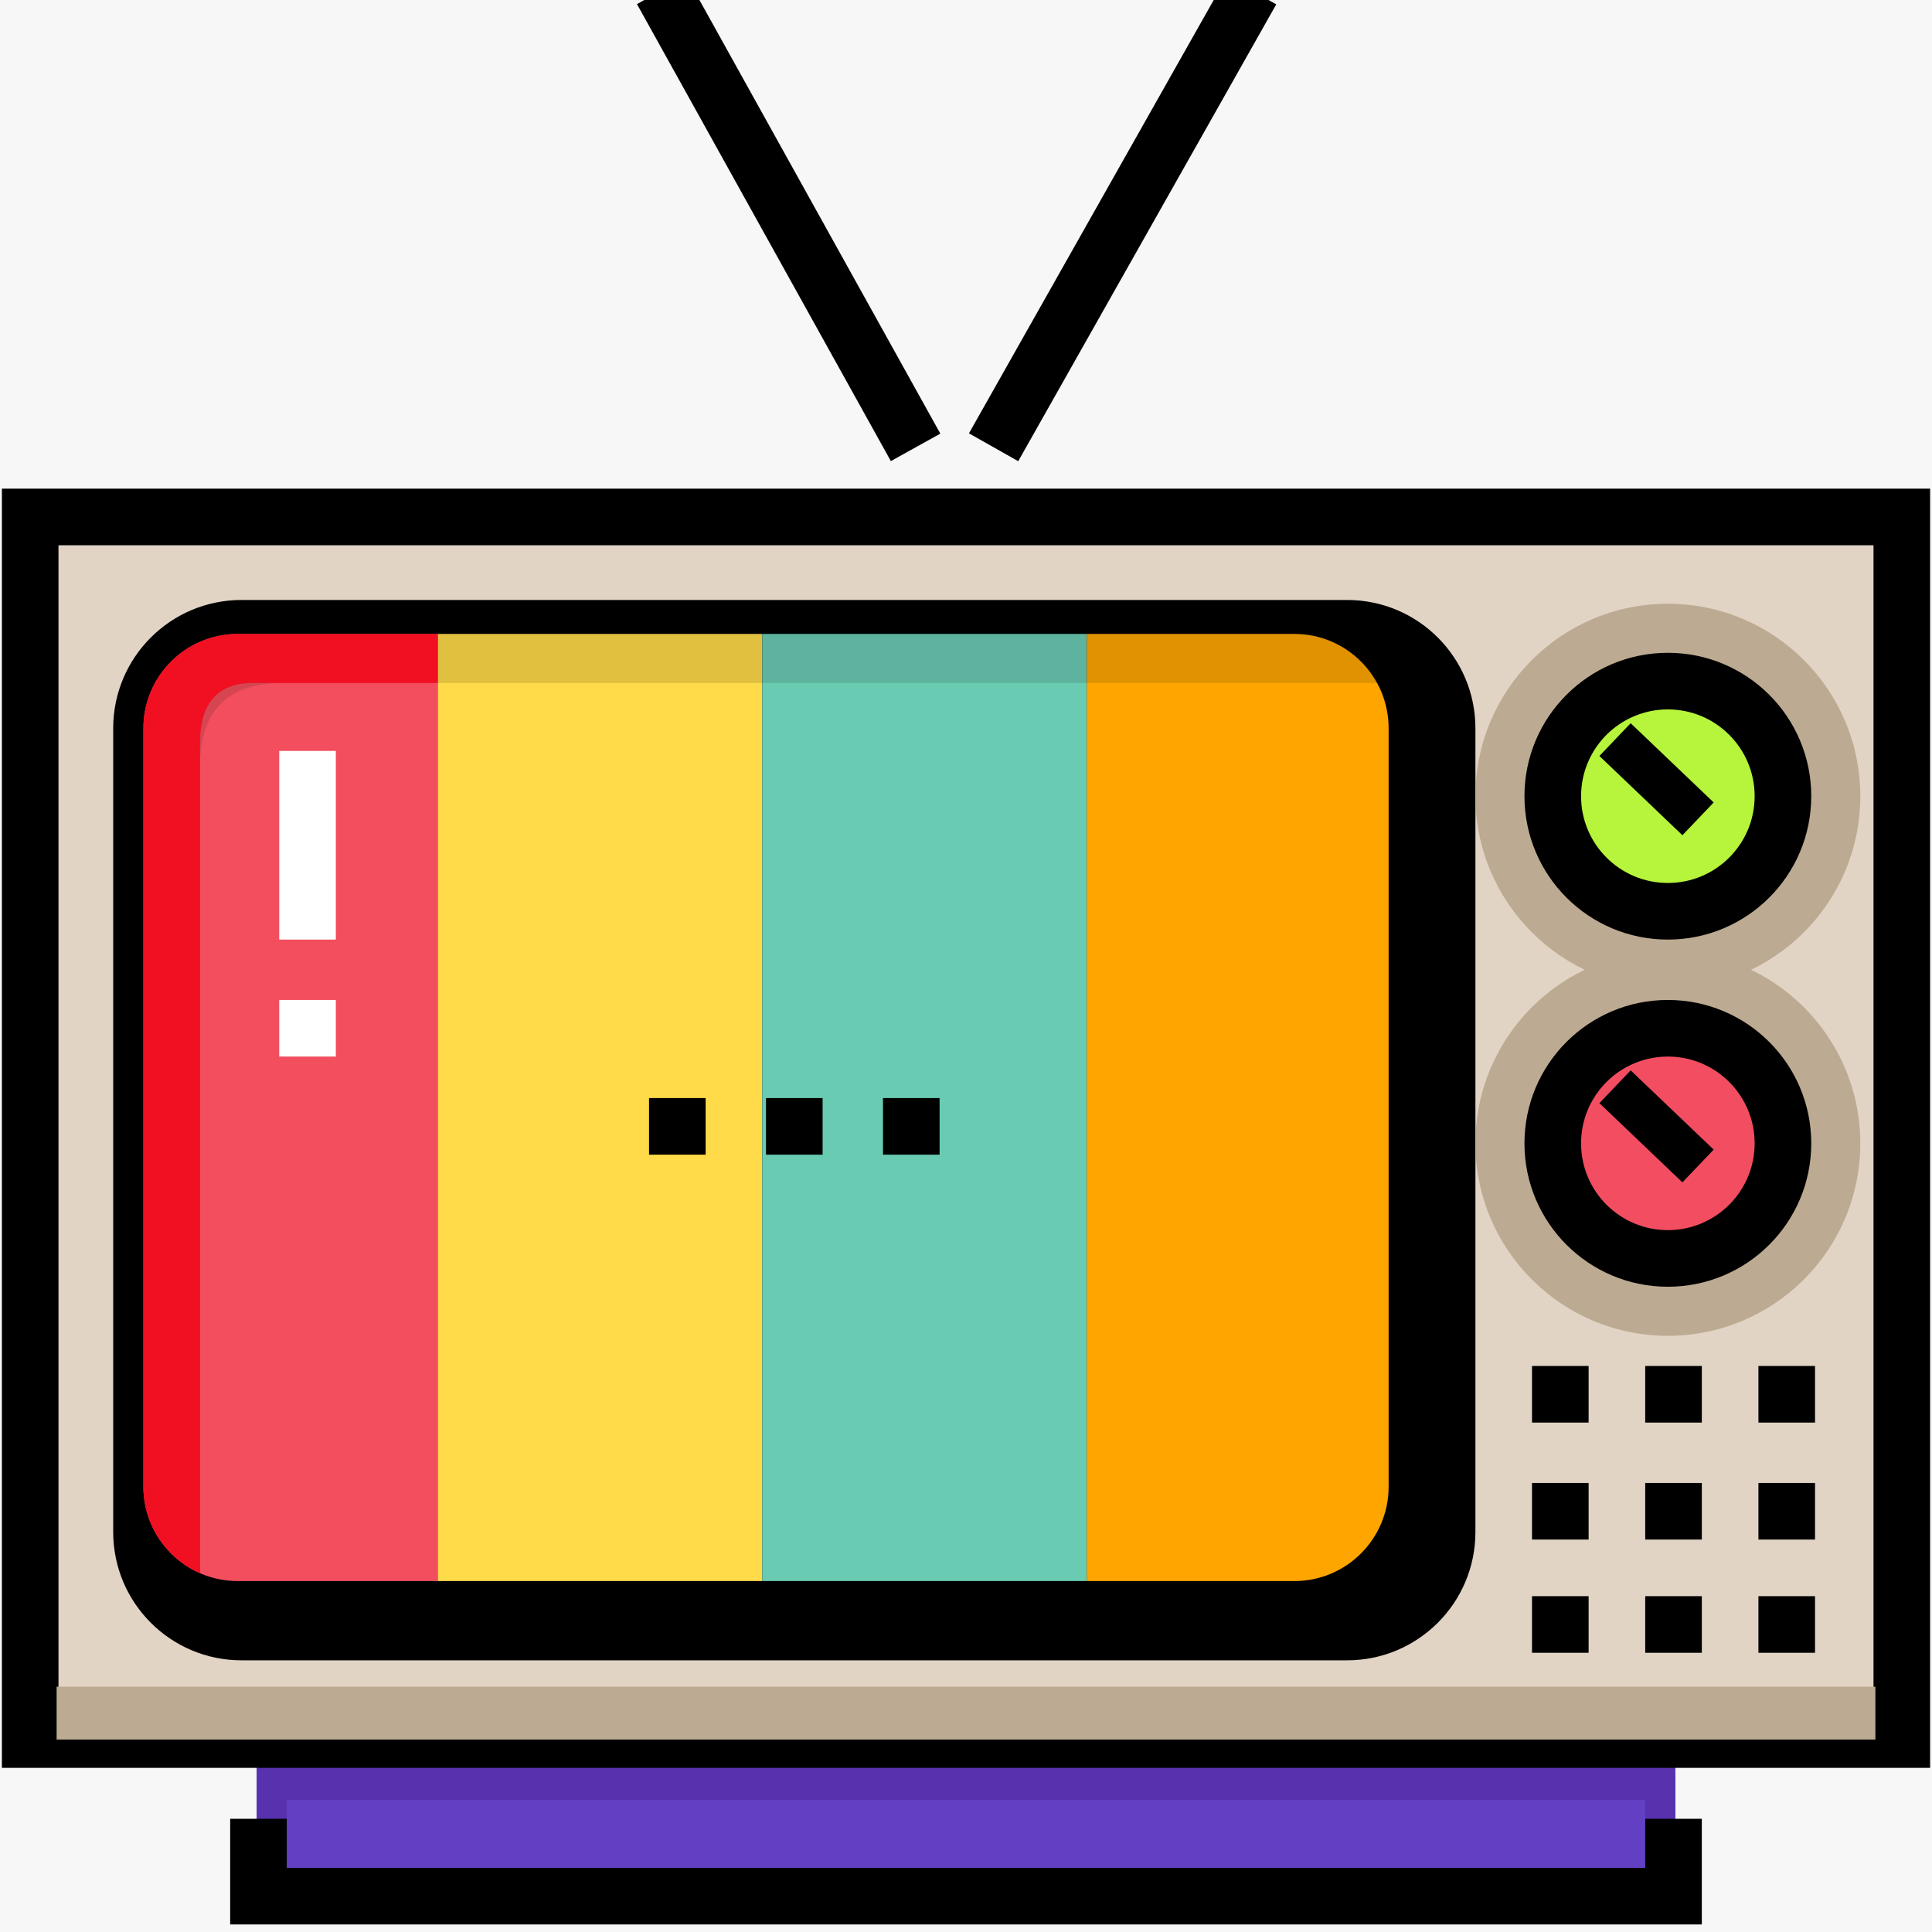
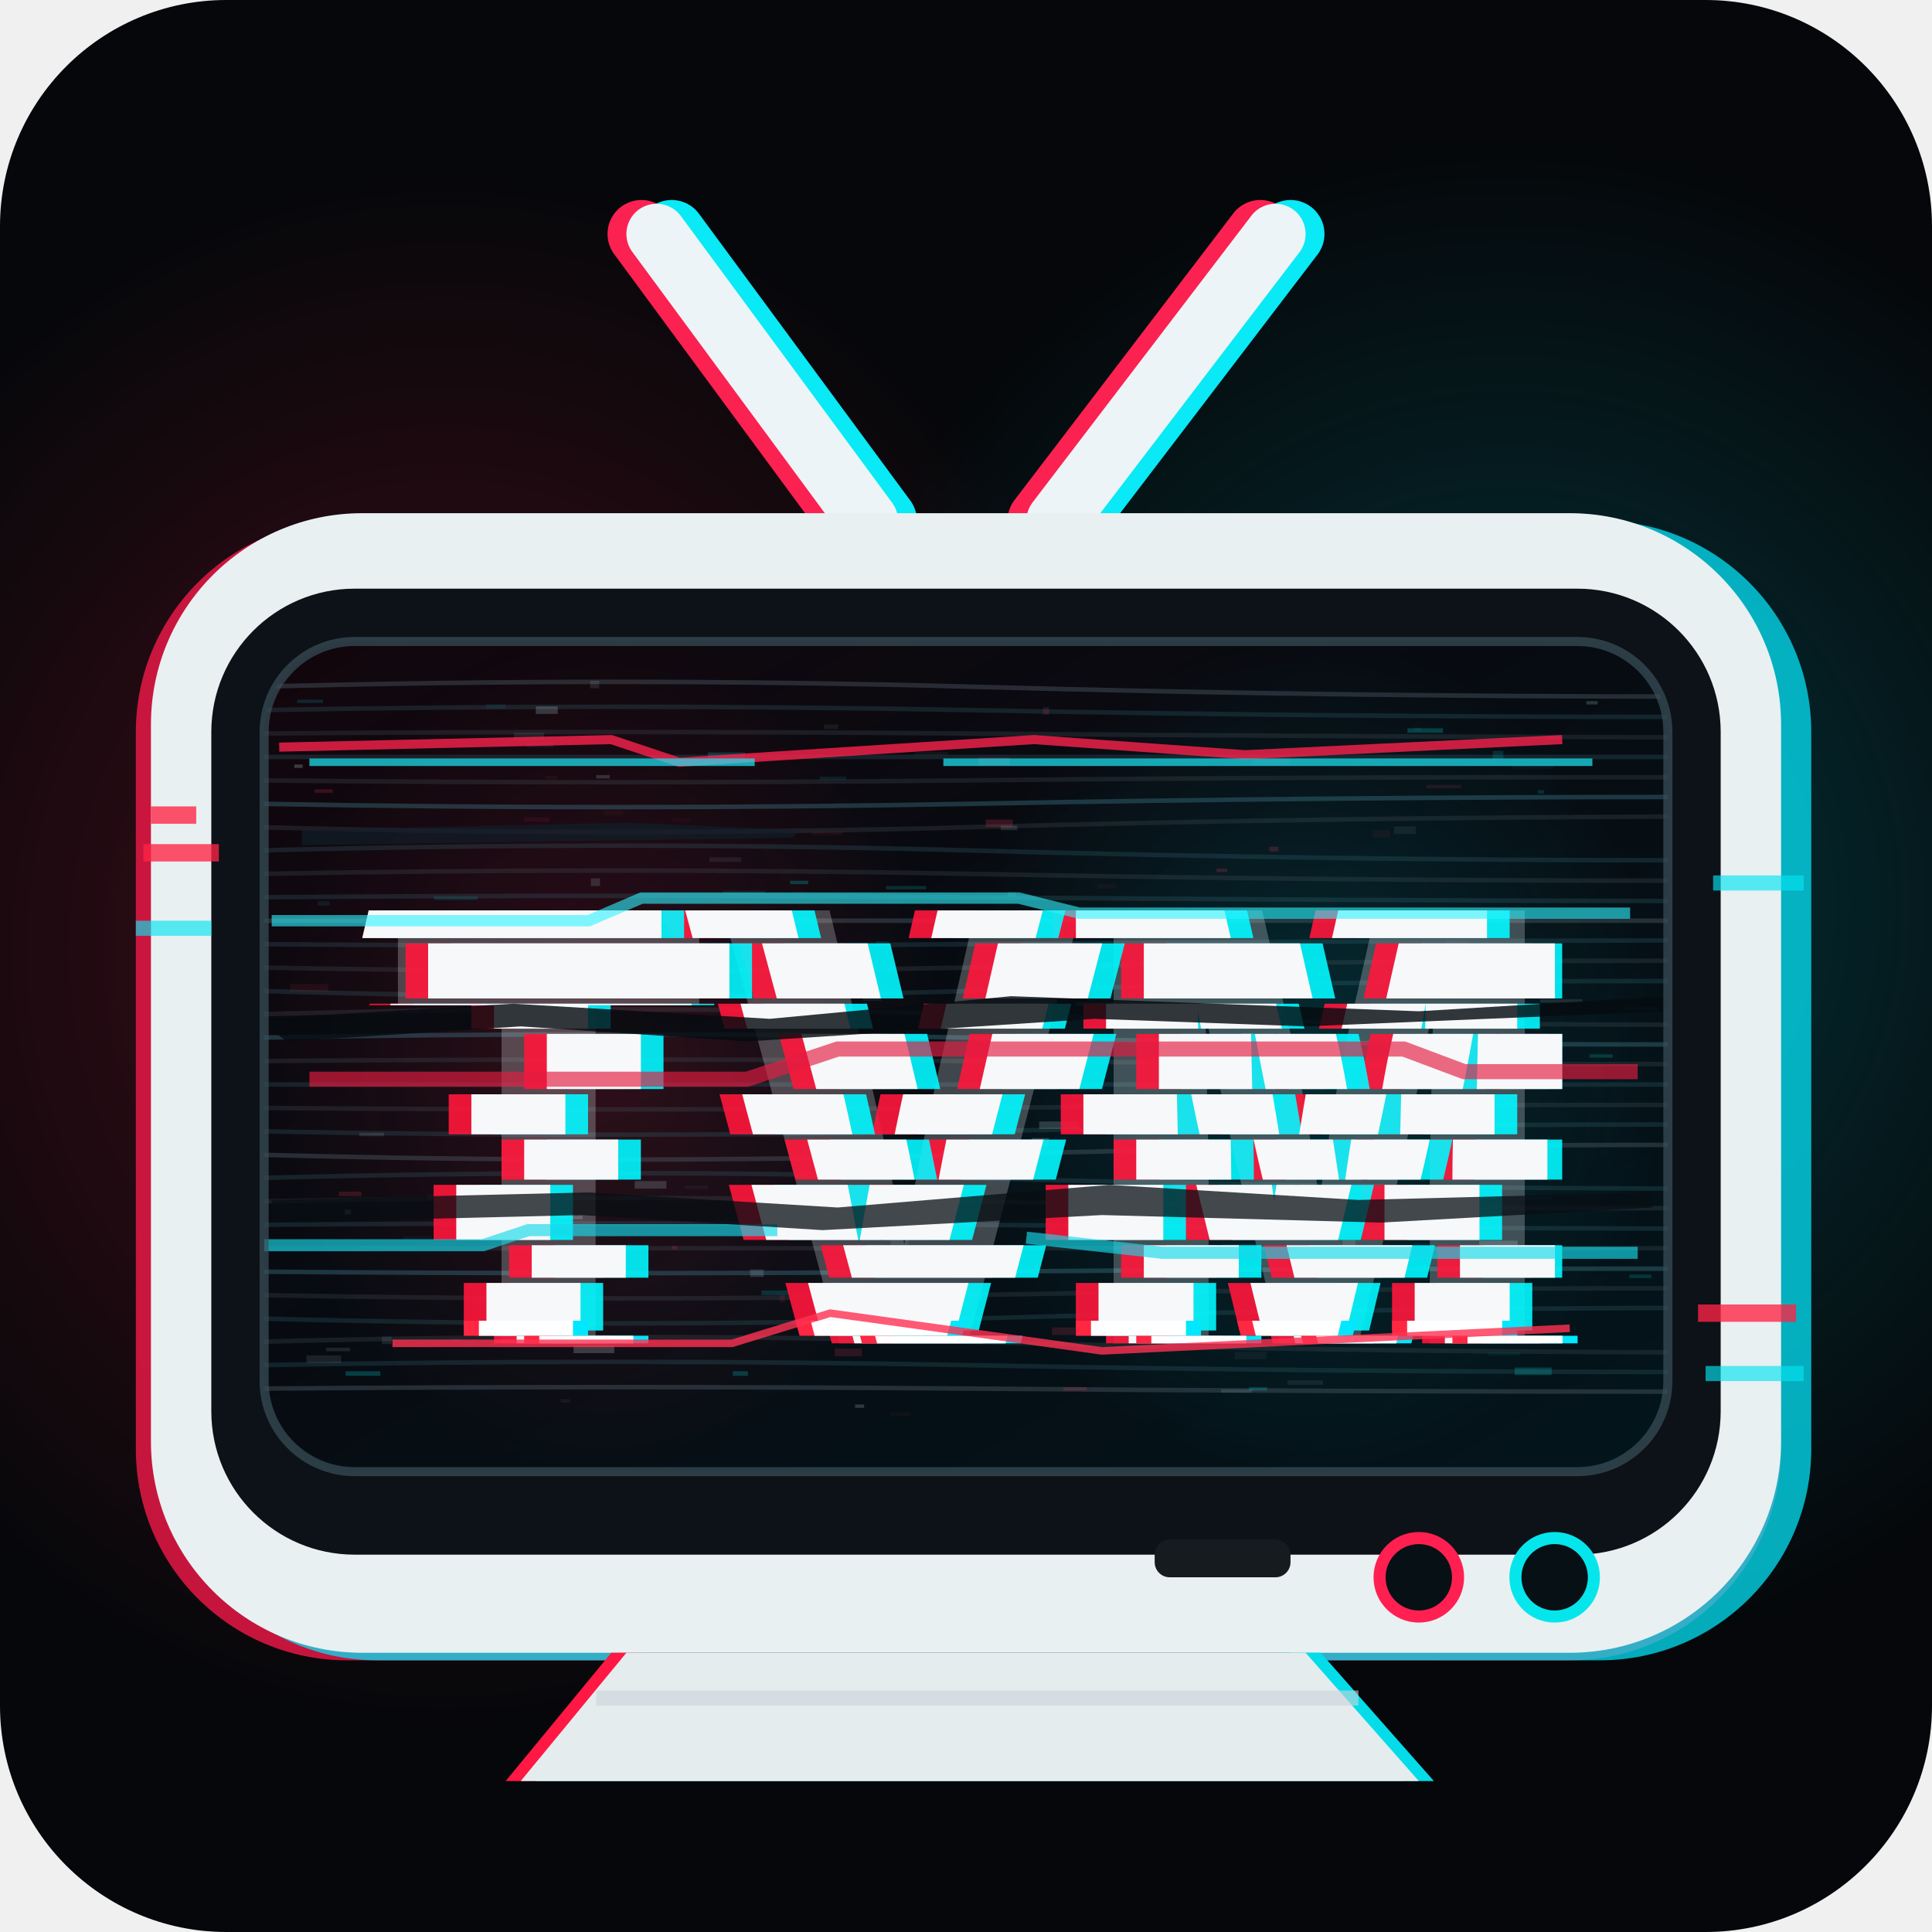
- <svg xmlns="http://www.w3.org/2000/svg" viewBox="0 0 512 512" width="512" height="512" role="img" aria-labelledby="title">
+ <svg xmlns="http://www.w3.org/2000/svg" viewBox="0 0 256 256" role="img" aria-labelledby="title desc">
  <defs>
+     <linearGradient id="screen" x1="0" y1="0" x2="1" y2="1">
+       <stop stop-color="#13060d" />
+       <stop offset=".43" stop-color="#070b11" />
+       <stop offset="1" stop-color="#03151b" />
+     </linearGradient>
+     <radialGradient id="left-glow">
+       <stop stop-color="#ff2447" stop-opacity=".24" />
+       <stop offset="1" stop-color="#ff2447" stop-opacity="0" />
+     </radialGradient>
+     <radialGradient id="right-glow">
+       <stop stop-color="#00dce9" stop-opacity=".22" />
+       <stop offset="1" stop-color="#00dce9" stop-opacity="0" />
+     </radialGradient>
    <clipPath id="screen-clip">
-       <rect x="38" y="168" width="330" height="251" rx="25" />
+       <rect x="35" y="85" width="186" height="110" rx="12" />
+     </clipPath>
+     <path id="letters" d="M52.728 133.186H66.456V178.0H78.919V133.186H92.647V120.635H52.728Z M111.218 178.0H128.247L143.178 120.635H129.234L124.144 142.888C122.509 150.049 121.121 157.364 119.825 164.871C118.437 157.364 116.987 150.049 115.259 142.888L109.922 120.635H95.793Z M147.558 178.0H160.145V155.824C160.145 151.589 159.837 142.079 159.713 133.918C161.225 142.349 163.107 151.32 164.217 155.824L169.647 178.0H180.012L185.349 155.824C186.49 151.166 188.434 141.695 189.915 132.955C189.791 141.31 189.452 151.435 189.452 155.824V178.0H202.038V120.635H182.326L178.254 138.576C177.297 142.773 175.909 151.589 174.829 159.096C173.78 151.589 172.331 142.773 171.374 138.576L167.24 120.635H147.558Z" />
+     <clipPath id="band0">
+       <polygon points="49,106 207,106 207,112.3 48,112.3" />
+     </clipPath>
+     <clipPath id="band1">
+       <polygon points="49,113 207,113 207,119.3 48,119.3" />
+     </clipPath>
+     <clipPath id="band2">
+       <polygon points="49,120 207,120 207,124.3 48,124.3" />
+     </clipPath>
+     <clipPath id="band3">
+       <polygon points="49,125 207,125 207,132.3 48,132.3" />
+     </clipPath>
+     <clipPath id="band4">
+       <polygon points="49,133 207,133 207,136.3 48,136.3" />
+     </clipPath>
+     <clipPath id="band5">
+       <polygon points="49,137 207,137 207,144.3 48,144.3" />
+     </clipPath>
+     <clipPath id="band6">
+       <polygon points="49,145 207,145 207,150.3 48,150.3" />
+     </clipPath>
+     <clipPath id="band7">
+       <polygon points="49,151 207,151 207,156.3 48,156.3" />
+     </clipPath>
+     <clipPath id="band8">
+       <polygon points="49,157 207,157 207,164.3 48,164.3" />
+     </clipPath>
+     <clipPath id="band9">
+       <polygon points="49,165 207,165 207,169.3 48,169.3" />
+     </clipPath>
+     <clipPath id="band10">
+       <polygon points="49,170 207,170 207,176.3 48,176.3" />
+     </clipPath>
+     <clipPath id="band11">
+       <polygon points="49,177 207,177 207,182.3 48,182.3" />
+     </clipPath>
+     <clipPath id="band12">
+       <rect x="45" y="175" width="170" height="2" />
+     </clipPath>
+     <clipPath id="band13">
+       <rect x="45" y="177" width="170" height="1" />
    </clipPath>
  </defs>
-   <rect width="512" height="512" fill="#f7f7f7" />
-   <path d="M179 4 239 112" stroke="#000" stroke-width="15" stroke-linecap="square" />
-   <path d="M328 4 267 112" stroke="#000" stroke-width="15" stroke-linecap="square" />
-   <path d="M68 462H444V488H68Z" fill="#5731AE" />
-   <path d="M61 482H451V510H61Z" fill="#000" />
-   <path d="M76 477H436V495H76Z" fill="#6340C3" />
-   <rect x="8" y="137" width="496" height="324" fill="#E1D4C4" stroke="#000" stroke-width="15" />
-   <path d="M15 447H497V461H15Z" fill="#BDAA92" />
-   <rect x="30" y="159" width="361" height="281" rx="34" fill="#000" />
+   <rect width="256" height="256" rx="30" fill="#05070a" />
+   <ellipse cx="59" cy="126" rx="93" ry="104" fill="url(#left-glow)" />
+   <ellipse cx="200" cy="120" rx="97" ry="102" fill="url(#right-glow)" />
+   <path d="M115 69 L87 31" stroke="#fb2151" stroke-width="9" stroke-linecap="round" transform="translate(-2 0)" />
+   <path d="M115 69 L87 31" stroke="#09e9f6" stroke-width="9" stroke-linecap="round" transform="translate(2 0)" />
+   <path d="M115 69 L87 31" stroke="#edf4f7" stroke-width="8" stroke-linecap="round" />
+   <path d="M140 69 L169 31" stroke="#fb2151" stroke-width="9" stroke-linecap="round" transform="translate(-2 0)" />
+   <path d="M140 69 L169 31" stroke="#09e9f6" stroke-width="9" stroke-linecap="round" transform="translate(2 0)" />
+   <path d="M140 69 L169 31" stroke="#edf4f7" stroke-width="8" stroke-linecap="round" />
+   <rect x="18" y="69" width="218" height="151" rx="28" fill="#ee1948" opacity=".82" />
+   <rect x="22" y="69" width="218" height="151" rx="28" fill="#04e2f6" opacity=".75" />
+   <rect x="20" y="68" width="216" height="151" rx="28" fill="#e9f0f2" />
+   <rect x="28" y="78" width="200" height="128" rx="19" fill="#0c1217" />
+   <rect x="35" y="85" width="186" height="110" rx="12" fill="url(#screen)" />
  <g clip-path="url(#screen-clip)">
-     <rect x="38" y="168" width="78" height="251" fill="#F24E5D" />
-     <rect x="116" y="168" width="86" height="251" fill="#FFDA49" />
-     <rect x="202" y="168" width="86" height="251" fill="#69CBB2" />
-     <rect x="288" y="168" width="80" height="251" fill="#FFA500" />
-     <path d="M38 419V194q0-26 25-26h305v13H75q-22 0-22 22v216Z" fill="#000" opacity=".12" />
-     <path d="M38 194q0-26 25-26h53v13H67q-14 0-14 16v222H38Z" fill="#F10F22" />
+     <rect x="35" y="85" width="90" height="110" fill="url(#left-glow)" opacity=".65" />
+     <rect x="125" y="85" width="96" height="110" fill="url(#right-glow)" opacity=".65" />
+     <path d="M34 91.0 Q82 89.7 129 91.0 T224 92.3" stroke="#52606b" stroke-width=".6" opacity="0.4" fill="none" />
+     <path d="M34 94.1 Q82 93.2 129 94.1 T224 95.0" stroke="#3c7786" stroke-width=".6" opacity="0.23" fill="none" />
+     <path d="M34 97.2 Q82 96.8 129 97.2 T224 97.7" stroke="#52606b" stroke-width=".6" opacity="0.23" fill="none" />
+     <path d="M34 100.3 Q82 100.3 129 100.3 T224 100.3" stroke="#3c7786" stroke-width=".6" opacity="0.23" fill="none" />
+     <path d="M34 103.4 Q82 103.9 129 103.4 T224 103.0" stroke="#52606b" stroke-width=".6" opacity="0.23" fill="none" />
+     <path d="M34 106.5 Q82 107.4 129 106.5 T224 105.6" stroke="#3c7786" stroke-width=".6" opacity="0.4" fill="none" />
+     <path d="M34 109.6 Q82 110.9 129 109.6 T224 108.2" stroke="#52606b" stroke-width=".6" opacity="0.23" fill="none" />
+     <path d="M34 112.7 Q82 111.4 129 112.7 T224 114.0" stroke="#3c7786" stroke-width=".6" opacity="0.23" fill="none" />
+     <path d="M34 115.8 Q82 114.9 129 115.8 T224 116.7" stroke="#52606b" stroke-width=".6" opacity="0.23" fill="none" />
+     <path d="M34 118.9 Q82 118.5 129 118.9 T224 119.4" stroke="#3c7786" stroke-width=".6" opacity="0.23" fill="none" />
+     <path d="M34 122.0 Q82 122.0 129 122.0 T224 122.0" stroke="#52606b" stroke-width=".6" opacity="0.4" fill="none" />
+     <path d="M34 125.1 Q82 125.5 129 125.1 T224 124.6" stroke="#3c7786" stroke-width=".6" opacity="0.23" fill="none" />
+     <path d="M34 128.2 Q82 129.1 129 128.2 T224 127.3" stroke="#52606b" stroke-width=".6" opacity="0.23" fill="none" />
+     <path d="M34 131.3 Q82 132.7 129 131.3 T224 130.0" stroke="#3c7786" stroke-width=".6" opacity="0.23" fill="none" />
+     <path d="M34 134.4 Q82 133.1 129 134.4 T224 135.8" stroke="#52606b" stroke-width=".6" opacity="0.23" fill="none" />
+     <path d="M34 137.5 Q82 136.6 129 137.5 T224 138.4" stroke="#3c7786" stroke-width=".6" opacity="0.4" fill="none" />
+     <path d="M34 140.6 Q82 140.2 129 140.6 T224 141.0" stroke="#52606b" stroke-width=".6" opacity="0.23" fill="none" />
+     <path d="M34 143.7 Q82 143.7 129 143.7 T224 143.7" stroke="#3c7786" stroke-width=".6" opacity="0.23" fill="none" />
+     <path d="M34 146.8 Q82 147.2 129 146.8 T224 146.4" stroke="#52606b" stroke-width=".6" opacity="0.23" fill="none" />
+     <path d="M34 149.9 Q82 150.8 129 149.9 T224 149.0" stroke="#3c7786" stroke-width=".6" opacity="0.23" fill="none" />
+     <path d="M34 153.0 Q82 154.3 129 153.0 T224 151.7" stroke="#52606b" stroke-width=".6" opacity="0.4" fill="none" />
+     <path d="M34 156.1 Q82 154.8 129 156.1 T224 157.5" stroke="#3c7786" stroke-width=".6" opacity="0.23" fill="none" />
+     <path d="M34 159.2 Q82 158.3 129 159.2 T224 160.1" stroke="#52606b" stroke-width=".6" opacity="0.23" fill="none" />
+     <path d="M34 162.3 Q82 161.9 129 162.3 T224 162.8" stroke="#3c7786" stroke-width=".6" opacity="0.23" fill="none" />
+     <path d="M34 165.4 Q82 165.4 129 165.4 T224 165.4" stroke="#52606b" stroke-width=".6" opacity="0.23" fill="none" />
+     <path d="M34 168.5 Q82 168.9 129 168.5 T224 168.1" stroke="#3c7786" stroke-width=".6" opacity="0.4" fill="none" />
+     <path d="M34 171.6 Q82 172.5 129 171.6 T224 170.7" stroke="#52606b" stroke-width=".6" opacity="0.23" fill="none" />
+     <path d="M34 174.7 Q82 176.0 129 174.7 T224 173.3" stroke="#3c7786" stroke-width=".6" opacity="0.23" fill="none" />
+     <path d="M34 177.8 Q82 176.5 129 177.8 T224 179.2" stroke="#52606b" stroke-width=".6" opacity="0.23" fill="none" />
+     <path d="M34 180.9 Q82 180.0 129 180.9 T224 181.8" stroke="#3c7786" stroke-width=".6" opacity="0.23" fill="none" />
+     <path d="M34 184.0 Q82 183.6 129 184.0 T224 184.4" stroke="#52606b" stroke-width=".6" opacity="0.4" fill="none" />
+     <rect x="84.1" y="156.5" width="4.2" height="1.00" fill="#b3d1df" opacity="0.20" />
+     <rect x="79.0" y="102.7" width="1.8" height="0.45" fill="#b3d1df" opacity="0.18" />
+     <rect x="132.6" y="109.4" width="2.2" height="0.60" fill="#edffff" opacity="0.12" />
+     <rect x="186.5" y="96.5" width="4.7" height="0.60" fill="#00f5f7" opacity="0.21" />
+     <rect x="170.6" y="182.9" width="4.7" height="0.60" fill="#b3d1df" opacity="0.09" />
+     <rect x="197.9" y="143.0" width="5.7" height="1.00" fill="#ef3b5b" opacity="0.17" />
+     <rect x="93.8" y="99.7" width="4.9" height="1.00" fill="#00f5f7" opacity="0.19" />
+     <rect x="117.8" y="149.1" width="5.7" height="1.00" fill="#ef3b5b" opacity="0.12" />
+     <rect x="69.4" y="108.3" width="3.4" height="0.60" fill="#ef3b5b" opacity="0.08" />
+     <rect x="145.8" y="127.6" width="1.4" height="1.00" fill="#b3d1df" opacity="0.13" />
+     <rect x="80.0" y="107.4" width="2.6" height="0.60" fill="#ef3b5b" opacity="0.05" />
+     <rect x="38.4" y="130.4" width="5.1" height="1.00" fill="#ef3b5b" opacity="0.08" />
+     <rect x="187.2" y="151.9" width="1.5" height="0.60" fill="#00f5f7" opacity="0.12" />
+     <rect x="74.1" y="173.4" width="2.6" height="1.00" fill="#b3d1df" opacity="0.17" />
+     <rect x="145.4" y="160.3" width="1.8" height="0.60" fill="#edffff" opacity="0.16" />
+     <rect x="141.8" y="145.0" width="1.6" height="0.45" fill="#edffff" opacity="0.07" />
+     <rect x="67.8" y="130.9" width="3.7" height="0.60" fill="#edffff" opacity="0.19" />
+     <rect x="184.9" y="152.5" width="3.4" height="0.45" fill="#00f5f7" opacity="0.06" />
+     <rect x="110.6" y="178.7" width="3.6" height="1.00" fill="#ef3b5b" opacity="0.17" />
+     <rect x="103.3" y="171.5" width="0.7" height="1.00" fill="#ef3b5b" opacity="0.10" />
+     <rect x="210.6" y="139.7" width="3.1" height="0.45" fill="#00f5f7" opacity="0.17" />
+     <rect x="105.0" y="159.4" width="1.5" height="1.00" fill="#ef3b5b" opacity="0.06" />
+     <rect x="184.7" y="109.5" width="2.9" height="1.00" fill="#b3d1df" opacity="0.08" />
+     <rect x="89.1" y="108.4" width="2.5" height="0.60" fill="#ef3b5b" opacity="0.04" />
+     <rect x="53.4" y="163.8" width="3.8" height="0.45" fill="#00f5f7" opacity="0.04" />
+     <rect x="118.0" y="187.1" width="2.7" height="0.45" fill="#ef3b5b" opacity="0.05" />
+     <rect x="64.4" y="93.3" width="2.6" height="0.60" fill="#00f5f7" opacity="0.07" />
+     <rect x="145.4" y="117.1" width="2.5" height="0.60" fill="#ef3b5b" opacity="0.05" />
+     <rect x="142.2" y="146.3" width="2.9" height="0.45" fill="#00f5f7" opacity="0.10" />
+     <rect x="210.2" y="92.9" width="1.5" height="0.45" fill="#b3d1df" opacity="0.21" />
+     <rect x="197.2" y="179.2" width="4.2" height="0.45" fill="#00f5f7" opacity="0.05" />
+     <rect x="99.4" y="168.2" width="1.8" height="1.00" fill="#b3d1df" opacity="0.18" />
+     <rect x="177.9" y="164.3" width="1.7" height="1.00" fill="#edffff" opacity="0.11" />
+     <rect x="197.8" y="99.5" width="1.4" height="1.00" fill="#00f5f7" opacity="0.14" />
+     <rect x="108.6" y="102.9" width="3.5" height="0.45" fill="#00f5f7" opacity="0.09" />
+     <rect x="203.8" y="104.7" width="0.8" height="0.45" fill="#00f5f7" opacity="0.14" />
+     <rect x="215.9" y="168.9" width="2.9" height="0.45" fill="#00f5f7" opacity="0.16" />
+     <rect x="57.5" y="118.8" width="5.8" height="0.45" fill="#00f5f7" opacity="0.13" />
+     <rect x="177.7" y="133.0" width="0.7" height="0.60" fill="#00f5f7" opacity="0.04" />
+     <rect x="97.1" y="181.7" width="2.0" height="0.60" fill="#00f5f7" opacity="0.20" />
+     <rect x="65.9" y="171.6" width="4.8" height="0.60" fill="#b3d1df" opacity="0.11" />
+     <rect x="140.9" y="183.8" width="3.1" height="0.45" fill="#ef3b5b" opacity="0.18" />
+     <rect x="43.2" y="178.6" width="3.2" height="0.45" fill="#b3d1df" opacity="0.13" />
+     <rect x="39.0" y="101.3" width="1.1" height="0.45" fill="#edffff" opacity="0.21" />
+     <rect x="163.6" y="179.1" width="4.2" height="1.00" fill="#edffff" opacity="0.04" />
+     <rect x="63.5" y="172.0" width="1.5" height="0.60" fill="#ef3b5b" opacity="0.05" />
+     <rect x="78.2" y="90.2" width="1.2" height="1.00" fill="#edffff" opacity="0.10" />
+     <rect x="118.0" y="164.0" width="2.4" height="1.00" fill="#edffff" opacity="0.08" />
+     <rect x="162.7" y="130.7" width="5.4" height="0.60" fill="#edffff" opacity="0.18" />
+     <rect x="200.7" y="181.2" width="4.9" height="1.00" fill="#00f5f7" opacity="0.20" />
+     <rect x="78.3" y="116.4" width="1.2" height="1.00" fill="#b3d1df" opacity="0.17" />
+     <rect x="69.8" y="98.4" width="3.5" height="0.60" fill="#edffff" opacity="0.06" />
+     <rect x="194.0" y="126.1" width="4.9" height="0.45" fill="#ef3b5b" opacity="0.13" />
+     <rect x="204.1" y="132.4" width="5.6" height="0.45" fill="#edffff" opacity="0.10" />
+     <rect x="159.7" y="125.5" width="1.1" height="0.60" fill="#ef3b5b" opacity="0.13" />
+     <rect x="182.9" y="166.4" width="5.7" height="0.60" fill="#ef3b5b" opacity="0.12" />
+     <rect x="138.4" y="163.0" width="1.1" height="1.00" fill="#b3d1df" opacity="0.08" />
+     <rect x="95.8" y="118.0" width="5.6" height="0.45" fill="#00f5f7" opacity="0.08" />
+     <rect x="74.3" y="185.4" width="1.2" height="0.45" fill="#b3d1df" opacity="0.06" />
+     <rect x="136.7" y="150.8" width="2.3" height="1.00" fill="#b3d1df" opacity="0.23" />
+     <rect x="71.0" y="93.6" width="2.9" height="1.00" fill="#b3d1df" opacity="0.23" />
+     <rect x="175.0" y="128.9" width="1.1" height="0.45" fill="#b3d1df" opacity="0.13" />
+     <rect x="47.6" y="150.1" width="3.3" height="0.45" fill="#b3d1df" opacity="0.14" />
+     <rect x="163.7" y="130.6" width="2.9" height="1.00" fill="#00f5f7" opacity="0.08" />
+     <rect x="165.3" y="129.8" width="2.1" height="0.45" fill="#b3d1df" opacity="0.18" />
+     <rect x="187.4" y="96.4" width="0.9" height="0.45" fill="#00f5f7" opacity="0.06" />
+     <rect x="181.9" y="110.0" width="2.3" height="1.00" fill="#ef3b5b" opacity="0.06" />
+     <rect x="56.6" y="158.4" width="3.6" height="0.45" fill="#ef3b5b" opacity="0.12" />
+     <rect x="123.1" y="172.1" width="1.3" height="0.45" fill="#ef3b5b" opacity="0.17" />
+     <rect x="162.0" y="164.9" width="5.1" height="0.60" fill="#edffff" opacity="0.09" />
+     <rect x="201.8" y="158.6" width="3.9" height="0.45" fill="#00f5f7" opacity="0.06" />
+     <rect x="114.3" y="131.6" width="2.5" height="1.00" fill="#00f5f7" opacity="0.10" />
+     <rect x="72.3" y="102.8" width="1.5" height="0.45" fill="#ef3b5b" opacity="0.07" />
+     <rect x="180.2" y="147.9" width="4.6" height="0.45" fill="#b3d1df" opacity="0.13" />
+     <rect x="148.3" y="125.6" width="0.8" height="0.60" fill="#00f5f7" opacity="0.19" />
+     <rect x="109.2" y="96.0" width="1.9" height="0.60" fill="#edffff" opacity="0.07" />
+     <rect x="116.4" y="141.6" width="4.5" height="1.00" fill="#b3d1df" opacity="0.18" />
+     <rect x="45.7" y="160.3" width="0.8" height="0.60" fill="#edffff" opacity="0.22" />
+     <rect x="86.6" y="130.5" width="4.7" height="0.60" fill="#ef3b5b" opacity="0.07" />
+     <rect x="189.0" y="104.0" width="4.6" height="0.45" fill="#ef3b5b" opacity="0.12" />
+     <rect x="107.6" y="110.2" width="4.1" height="0.45" fill="#ef3b5b" opacity="0.07" />
+     <rect x="44.9" y="157.9" width="3.0" height="0.60" fill="#ef3b5b" opacity="0.18" />
+     <rect x="201.0" y="138.5" width="5.1" height="0.60" fill="#ef3b5b" opacity="0.12" />
+     <rect x="142.5" y="132.8" width="5.5" height="0.45" fill="#edffff" opacity="0.13" />
+     <rect x="164.5" y="136.9" width="1.6" height="0.60" fill="#edffff" opacity="0.18" />
+     <rect x="162.9" y="144.0" width="1.7" height="0.45" fill="#ef3b5b" opacity="0.13" />
+     <rect x="74.0" y="161.1" width="3.2" height="0.45" fill="#b3d1df" opacity="0.22" />
+     <rect x="179.3" y="160.0" width="0.8" height="0.45" fill="#00f5f7" opacity="0.15" />
+     <rect x="161.8" y="184.1" width="4.1" height="0.45" fill="#b3d1df" opacity="0.13" />
+     <rect x="121.2" y="99.6" width="4.4" height="0.45" fill="#b3d1df" opacity="0.05" />
+     <rect x="138.2" y="93.7" width="0.8" height="1.00" fill="#ef3b5b" opacity="0.16" />
+     <rect x="181.2" y="120.8" width="3.0" height="0.45" fill="#b3d1df" opacity="0.15" />
+     <rect x="187.4" y="145.9" width="5.5" height="1.00" fill="#edffff" opacity="0.17" />
+     <rect x="166.5" y="139.2" width="1.6" height="0.60" fill="#b3d1df" opacity="0.16" />
+     <rect x="89.0" y="165.1" width="0.7" height="0.45" fill="#ef3b5b" opacity="0.18" />
+     <rect x="164.9" y="168.6" width="1.6" height="0.45" fill="#ef3b5b" opacity="0.04" />
+     <rect x="137.7" y="148.6" width="5.3" height="1.00" fill="#edffff" opacity="0.17" />
+     <rect x="177.1" y="146.0" width="2.9" height="0.45" fill="#ef3b5b" opacity="0.08" />
+     <rect x="161.2" y="115.1" width="1.4" height="0.45" fill="#ef3b5b" opacity="0.21" />
+     <rect x="50.6" y="177.1" width="1.3" height="1.00" fill="#b3d1df" opacity="0.11" />
+     <rect x="139.4" y="175.9" width="3.1" height="1.00" fill="#ef3b5b" opacity="0.17" />
+     <rect x="165.5" y="183.8" width="2.4" height="0.45" fill="#00f5f7" opacity="0.18" />
+     <rect x="196.0" y="164.4" width="5.1" height="0.60" fill="#b3d1df" opacity="0.21" />
+     <rect x="65.7" y="145.4" width="1.1" height="0.60" fill="#ef3b5b" opacity="0.15" />
+     <rect x="170.5" y="154.8" width="4.9" height="1.00" fill="#edffff" opacity="0.13" />
+     <rect x="133.5" y="118.2" width="1.1" height="0.60" fill="#b3d1df" opacity="0.12" />
+     <rect x="39.4" y="92.7" width="3.4" height="0.45" fill="#00f5f7" opacity="0.13" />
+     <rect x="152.1" y="148.2" width="4.2" height="0.60" fill="#00f5f7" opacity="0.10" />
+     <rect x="41.7" y="104.6" width="2.4" height="0.45" fill="#ef3b5b" opacity="0.19" />
+     <rect x="200.3" y="101.4" width="5.6" height="0.45" fill="#b3d1df" opacity="0.04" />
+     <rect x="171.7" y="165.0" width="4.1" height="0.45" fill="#ef3b5b" opacity="0.08" />
+     <rect x="42.1" y="119.4" width="1.6" height="0.60" fill="#00f5f7" opacity="0.08" />
+     <rect x="179.3" y="147.4" width="2.7" height="0.45" fill="#00f5f7" opacity="0.14" />
+     <rect x="40.6" y="179.6" width="4.6" height="1.00" fill="#edffff" opacity="0.09" />
+     <rect x="168.2" y="112.2" width="1.2" height="0.60" fill="#ef3b5b" opacity="0.21" />
+     <rect x="94.0" y="113.6" width="4.2" height="0.60" fill="#b3d1df" opacity="0.09" />
+     <rect x="59.8" y="177.4" width="1.2" height="0.45" fill="#00f5f7" opacity="0.08" />
+     <rect x="68.1" y="97.1" width="4.0" height="1.00" fill="#b3d1df" opacity="0.11" />
+     <rect x="129.6" y="100.4" width="4.2" height="1.00" fill="#ef3b5b" opacity="0.22" />
+     <rect x="113.1" y="127.9" width="2.6" height="0.60" fill="#b3d1df" opacity="0.12" />
+     <rect x="90.7" y="157.1" width="3.1" height="0.45" fill="#b3d1df" opacity="0.05" />
+     <rect x="100.9" y="171.0" width="3.8" height="0.60" fill="#00f5f7" opacity="0.16" />
+     <rect x="141.2" y="129.5" width="3.3" height="1.00" fill="#edffff" opacity="0.22" />
+     <rect x="76.0" y="178.3" width="5.4" height="1.00" fill="#edffff" opacity="0.19" />
+     <rect x="165.9" y="100.4" width="5.0" height="1.00" fill="#ef3b5b" opacity="0.11" />
+     <rect x="130.6" y="108.6" width="3.6" height="1.00" fill="#ef3b5b" opacity="0.20" />
+     <rect x="116.1" y="124.7" width="1.7" height="0.45" fill="#00f5f7" opacity="0.09" />
+     <rect x="104.7" y="116.7" width="2.4" height="0.45" fill="#00f5f7" opacity="0.20" />
+     <rect x="45.8" y="181.7" width="4.6" height="0.60" fill="#00f5f7" opacity="0.22" />
+     <rect x="191.5" y="124.6" width="3.1" height="0.60" fill="#ef3b5b" opacity="0.07" />
+     <rect x="113.3" y="186.1" width="1.2" height="0.45" fill="#b3d1df" opacity="0.22" />
+     <rect x="179.1" y="172.7" width="0.7" height="0.45" fill="#b3d1df" opacity="0.06" />
+     <rect x="215.2" y="133.4" width="4.5" height="0.45" fill="#00f5f7" opacity="0.07" />
+     <rect x="134.4" y="131.2" width="1.1" height="0.45" fill="#ef3b5b" opacity="0.12" />
+     <rect x="117.4" y="117.4" width="5.3" height="0.45" fill="#00f5f7" opacity="0.15" />
+     <use href="#letters" fill="#eef5f8" opacity=".25" />
+     <g clip-path="url(#band0)">
+       <use href="#letters" transform="translate(-5 0)" fill="#ff163b" opacity=".9" />
+       <use href="#letters" transform="translate(1 0)" fill="#02f7ff" opacity=".9" />
+       <use href="#letters" transform="translate(-2 0)" fill="#f7f8fa" />
+     </g>
+     <g clip-path="url(#band1)">
+       <use href="#letters" transform="translate(-1 0)" fill="#ff163b" opacity=".9" />
+       <use href="#letters" transform="translate(5 0)" fill="#02f7ff" opacity=".9" />
+       <use href="#letters" transform="translate(2 0)" fill="#f7f8fa" />
+     </g>
+     <g clip-path="url(#band2)">
+       <use href="#letters" transform="translate(-8 0)" fill="#ff163b" opacity=".9" />
+       <use href="#letters" transform="translate(-2 0)" fill="#02f7ff" opacity=".9" />
+       <use href="#letters" transform="translate(-5 0)" fill="#f7f8fa" />
+     </g>
+     <g clip-path="url(#band3)">
+       <use href="#letters" transform="translate(1 0)" fill="#ff163b" opacity=".9" />
+       <use href="#letters" transform="translate(7 0)" fill="#02f7ff" opacity=".9" />
+       <use href="#letters" transform="translate(4 0)" fill="#f7f8fa" />
+     </g>
+     <g clip-path="url(#band4)">
+       <use href="#letters" transform="translate(-4 0)" fill="#ff163b" opacity=".9" />
+       <use href="#letters" transform="translate(2 0)" fill="#02f7ff" opacity=".9" />
+       <use href="#letters" transform="translate(-1 0)" fill="#f7f8fa" />
+     </g>
+     <g clip-path="url(#band5)">
+       <use href="#letters" transform="translate(3 0)" fill="#ff163b" opacity=".9" />
+       <use href="#letters" transform="translate(9 0)" fill="#02f7ff" opacity=".9" />
+       <use href="#letters" transform="translate(6 0)" fill="#f7f8fa" />
+     </g>
+     <g clip-path="url(#band6)">
+       <use href="#letters" transform="translate(-7 0)" fill="#ff163b" opacity=".9" />
+       <use href="#letters" transform="translate(-1 0)" fill="#02f7ff" opacity=".9" />
+       <use href="#letters" transform="translate(-4 0)" fill="#f7f8fa" />
+     </g>
+     <g clip-path="url(#band7)">
+       <use href="#letters" transform="translate(0 0)" fill="#ff163b" opacity=".9" />
+       <use href="#letters" transform="translate(6 0)" fill="#02f7ff" opacity=".9" />
+       <use href="#letters" transform="translate(3 0)" fill="#f7f8fa" />
+     </g>
+     <g clip-path="url(#band8)">
+       <use href="#letters" transform="translate(-9 0)" fill="#ff163b" opacity=".9" />
+       <use href="#letters" transform="translate(-3 0)" fill="#02f7ff" opacity=".9" />
+       <use href="#letters" transform="translate(-6 0)" fill="#f7f8fa" />
+     </g>
+     <g clip-path="url(#band9)">
+       <use href="#letters" transform="translate(1 0)" fill="#ff163b" opacity=".9" />
+       <use href="#letters" transform="translate(7 0)" fill="#02f7ff" opacity=".9" />
+       <use href="#letters" transform="translate(4 0)" fill="#f7f8fa" />
+     </g>
+     <g clip-path="url(#band10)">
+       <use href="#letters" transform="translate(-5 0)" fill="#ff163b" opacity=".9" />
+       <use href="#letters" transform="translate(1 0)" fill="#02f7ff" opacity=".9" />
+       <use href="#letters" transform="translate(-2 0)" fill="#f7f8fa" />
+     </g>
+     <g clip-path="url(#band11)">
+       <use href="#letters" transform="translate(-1 0)" fill="#ff163b" opacity=".9" />
+       <use href="#letters" transform="translate(5 0)" fill="#02f7ff" opacity=".9" />
+       <use href="#letters" transform="translate(2 0)" fill="#f7f8fa" />
+     </g>
+     <g clip-path="url(#band12)">
+       <use href="#letters" transform="translate(-5 0)" fill="#ff2742" />
+       <use href="#letters" transform="translate(-1 0)" fill="#00e7ff" />
+       <use href="#letters" transform="translate(-3 0)" fill="white" />
+     </g>
+     <g clip-path="url(#band13)">
+       <use href="#letters" transform="translate(3 0)" fill="#ff2742" />
+       <use href="#letters" transform="translate(7 0)" fill="#00e7ff" />
+       <use href="#letters" transform="translate(5 0)" fill="white" />
+     </g>
+     <path d="M37 99 L81 98 90 101 137 98 165 100 207 98" stroke="#fa224c" stroke-width="1.2" fill="none" opacity=".8" />
+     <path d="M41 101 H100 M125 101 H211" stroke="#1ce8f8" stroke-width="1" fill="none" opacity=".7" />
+     <path d="M36 122 H78 L85 119 H135 L143 121 H216" stroke="#2df4ff" stroke-width="1.5" fill="none" opacity=".6" />
+     <path d="M41 143 H99 L111 139 H186 L194 142 H217" stroke="#e31b40" stroke-width="2" opacity=".65" fill="none" />
+     <path d="M35 165 H64 L70 163 H103 M136 164 L154 166 H217" stroke="#16d9ea" stroke-width="1.6" opacity=".65" fill="none" />
+     <path d="M52 178 H97 L110 174 146 179 208 176" stroke="#ff3153" stroke-width="1" fill="none" opacity=".8" />
+     <path d="M34 135 l34 -2 34 2 32 -3 54 2 33 -2 v2 l-48 2 -28 -1 -46 3 -30 -2 -31 2Z" fill="#050b10" opacity=".82" />
+     <path d="M36 159 l42 -1 33 2 36 -3 33 2 39 -1 v2 l-36 2 -37 -1 -37 2 -32 -2 -41 1Z" fill="#070e13" opacity=".75" />
+     <path d="M40 110 l43 -1 23 1 -1 1 -65 1Z" fill="#101f29" opacity=".65" />
  </g>
-   <rect x="38" y="168" width="330" height="251" rx="25" fill="none" stroke="#000" stroke-width="0" />
-   <path d="M74 199h15v50H74ZM74 265h15v15H74Z" fill="#fff" />
-   <path d="M172 291h15v15h-15ZM203 291h15v15h-15ZM234 291h15v15h-15Z" fill="#000" />
-   <circle cx="442" cy="211" r="51" fill="#BDAA92" />
-   <circle cx="442" cy="211" r="38" fill="#000" />
-   <circle cx="442" cy="211" r="23" fill="#B6F53B" />
-   <path d="m428 196 22 21" stroke="#000" stroke-width="12" />
-   <circle cx="442" cy="303" r="51" fill="#BDAA92" />
-   <circle cx="442" cy="303" r="38" fill="#000" />
-   <circle cx="442" cy="303" r="23" fill="#F34D61" />
-   <path d="m428 288 22 21" stroke="#000" stroke-width="12" />
-   <path d="M406 362h15v15h-15ZM436 362h15v15h-15ZM466 362h15v15h-15Z            M406 393h15v15h-15ZM436 393h15v15h-15ZM466 393h15v15h-15Z            M406 423h15v15h-15ZM436 423h15v15h-15ZM466 423h15v15h-15Z" fill="#000" />
+   <rect x="35" y="85" width="186" height="110" rx="12" fill="none" stroke="#39505a" stroke-width="1.2" opacity=".7" />
+   <path d="M20 108 h6 M19 113 h10 M225 174 h13" stroke="#ff2244" stroke-width="2.3" opacity=".78" />
+   <path d="M18 123 h10 M227 117 h12 M226 182 h13" stroke="#05e3f1" stroke-width="2" opacity=".65" />
+   <rect x="153" y="204" width="18" height="5" rx="2" fill="#161b20" />
+   <circle cx="188" cy="209" r="5.2" fill="#071015" stroke="#ff2051" stroke-width="1.6" />
+   <circle cx="206" cy="209" r="5.2" fill="#071015" stroke="#05e6ec" stroke-width="1.6" />
+   <path d="M83 219 H173 L188 236 H69Z" fill="#ff1844" transform="translate(-2 0)" />
+   <path d="M83 219 H173 L188 236 H69Z" fill="#04dce9" transform="translate(2 0)" />
+   <path d="M83 219 H173 L188 236 H69Z" fill="#e5ecee" />
+   <path d="M79 225 H180" stroke="#c9d4da" stroke-width="2" opacity=".6" />
</svg>
